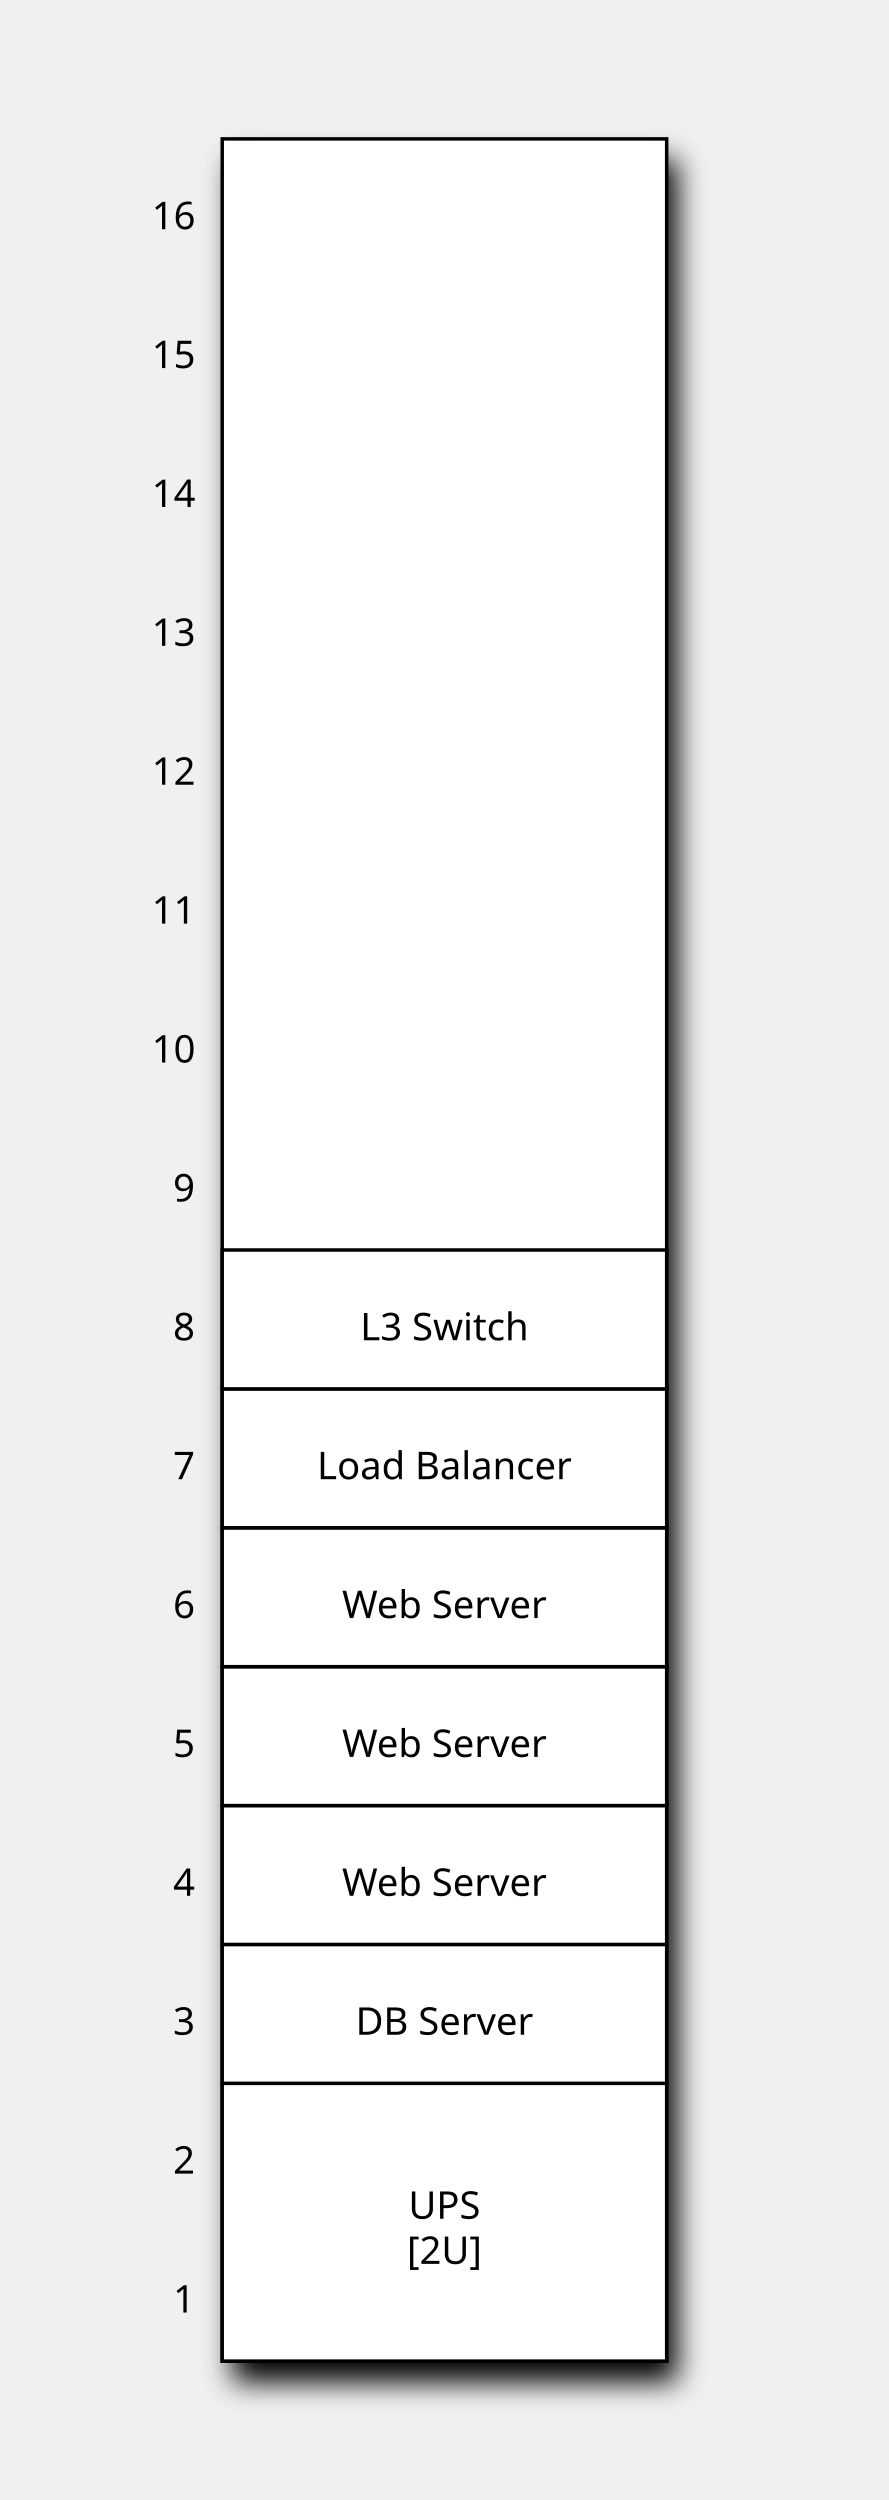
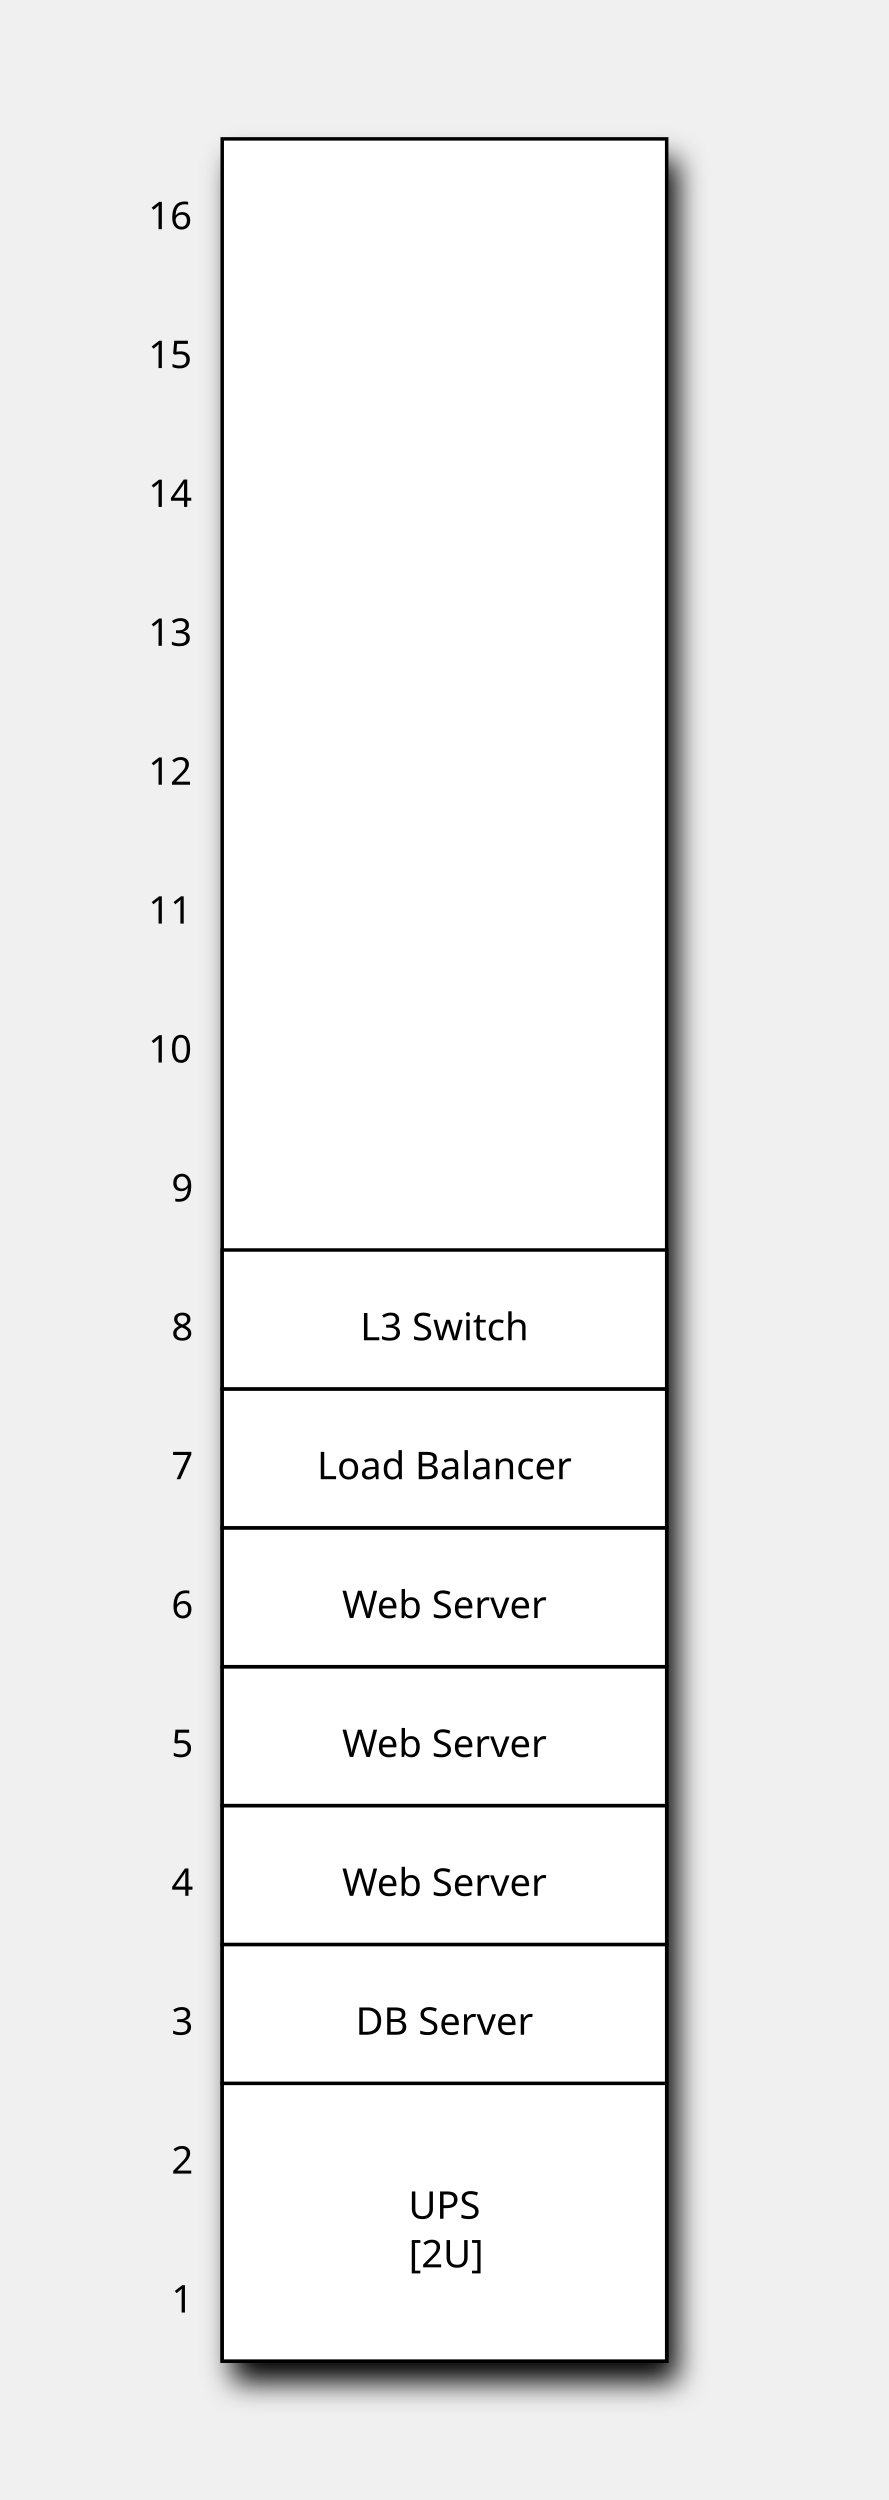
<svg xmlns="http://www.w3.org/2000/svg" viewBox="0 0 256 720" width="256px" height="720px">
  <defs id="defs_block">
    <filter height="1.504" id="filter_blur" width="1.157" x="-0.079" y="-0.252">
      <feGaussianBlur id="feGaussianBlur3780" stdDeviation="4.2" />
    </filter>
  </defs>
  <rect fill="rgb(0,0,0)" height="640" style="filter:url(#filter_blur)" width="128" x="67" y="46" />
  <rect fill="white" height="640" stroke="rgb(0,0,0)" width="128" x="64" y="40" />
-   <text fill="rgb(0,0,0)" font-family="sans-serif" font-size="11" font-style="normal" font-weight="normal" text-anchor="middle" textLength="6" x="53.0" y="666">1</text>
-   <text fill="rgb(0,0,0)" font-family="sans-serif" font-size="11" font-style="normal" font-weight="normal" text-anchor="middle" textLength="6" x="53.0" y="626">2</text>
-   <text fill="rgb(0,0,0)" font-family="sans-serif" font-size="11" font-style="normal" font-weight="normal" text-anchor="middle" textLength="6" x="53.0" y="586">3</text>
-   <text fill="rgb(0,0,0)" font-family="sans-serif" font-size="11" font-style="normal" font-weight="normal" text-anchor="middle" textLength="6" x="53.0" y="546">4</text>
-   <text fill="rgb(0,0,0)" font-family="sans-serif" font-size="11" font-style="normal" font-weight="normal" text-anchor="middle" textLength="6" x="53.0" y="506">5</text>
-   <text fill="rgb(0,0,0)" font-family="sans-serif" font-size="11" font-style="normal" font-weight="normal" text-anchor="middle" textLength="6" x="53.0" y="466">6</text>
-   <text fill="rgb(0,0,0)" font-family="sans-serif" font-size="11" font-style="normal" font-weight="normal" text-anchor="middle" textLength="6" x="53.0" y="426">7</text>
-   <text fill="rgb(0,0,0)" font-family="sans-serif" font-size="11" font-style="normal" font-weight="normal" text-anchor="middle" textLength="6" x="53.0" y="386">8</text>
-   <text fill="rgb(0,0,0)" font-family="sans-serif" font-size="11" font-style="normal" font-weight="normal" text-anchor="middle" textLength="6" x="53.0" y="346">9</text>
-   <text fill="rgb(0,0,0)" font-family="sans-serif" font-size="11" font-style="normal" font-weight="normal" text-anchor="middle" textLength="12" x="50.0" y="306">10</text>
-   <text fill="rgb(0,0,0)" font-family="sans-serif" font-size="11" font-style="normal" font-weight="normal" text-anchor="middle" textLength="12" x="50.0" y="266">11</text>
-   <text fill="rgb(0,0,0)" font-family="sans-serif" font-size="11" font-style="normal" font-weight="normal" text-anchor="middle" textLength="12" x="50.0" y="226">12</text>
-   <text fill="rgb(0,0,0)" font-family="sans-serif" font-size="11" font-style="normal" font-weight="normal" text-anchor="middle" textLength="12" x="50.0" y="186">13</text>
-   <text fill="rgb(0,0,0)" font-family="sans-serif" font-size="11" font-style="normal" font-weight="normal" text-anchor="middle" textLength="12" x="50.0" y="146">14</text>
-   <text fill="rgb(0,0,0)" font-family="sans-serif" font-size="11" font-style="normal" font-weight="normal" text-anchor="middle" textLength="12" x="50.0" y="106">15</text>
-   <text fill="rgb(0,0,0)" font-family="sans-serif" font-size="11" font-style="normal" font-weight="normal" text-anchor="middle" textLength="12" x="50.0" y="66">16</text>
+   <text fill="rgb(0,0,0)" font-family="sans-serif" font-size="11" font-style="normal" font-weight="normal" text-anchor="middle" textLength="7" x="52.5" y="666">1</text>
+   <text fill="rgb(0,0,0)" font-family="sans-serif" font-size="11" font-style="normal" font-weight="normal" text-anchor="middle" textLength="7" x="52.5" y="626">2</text>
+   <text fill="rgb(0,0,0)" font-family="sans-serif" font-size="11" font-style="normal" font-weight="normal" text-anchor="middle" textLength="7" x="52.5" y="586">3</text>
+   <text fill="rgb(0,0,0)" font-family="sans-serif" font-size="11" font-style="normal" font-weight="normal" text-anchor="middle" textLength="7" x="52.5" y="546">4</text>
+   <text fill="rgb(0,0,0)" font-family="sans-serif" font-size="11" font-style="normal" font-weight="normal" text-anchor="middle" textLength="7" x="52.5" y="506">5</text>
+   <text fill="rgb(0,0,0)" font-family="sans-serif" font-size="11" font-style="normal" font-weight="normal" text-anchor="middle" textLength="7" x="52.5" y="466">6</text>
+   <text fill="rgb(0,0,0)" font-family="sans-serif" font-size="11" font-style="normal" font-weight="normal" text-anchor="middle" textLength="7" x="52.5" y="426">7</text>
+   <text fill="rgb(0,0,0)" font-family="sans-serif" font-size="11" font-style="normal" font-weight="normal" text-anchor="middle" textLength="7" x="52.5" y="386">8</text>
+   <text fill="rgb(0,0,0)" font-family="sans-serif" font-size="11" font-style="normal" font-weight="normal" text-anchor="middle" textLength="7" x="52.5" y="346">9</text>
+   <text fill="rgb(0,0,0)" font-family="sans-serif" font-size="11" font-style="normal" font-weight="normal" text-anchor="middle" textLength="14" x="49.0" y="306">10</text>
+   <text fill="rgb(0,0,0)" font-family="sans-serif" font-size="11" font-style="normal" font-weight="normal" text-anchor="middle" textLength="14" x="49.0" y="266">11</text>
+   <text fill="rgb(0,0,0)" font-family="sans-serif" font-size="11" font-style="normal" font-weight="normal" text-anchor="middle" textLength="14" x="49.0" y="226">12</text>
+   <text fill="rgb(0,0,0)" font-family="sans-serif" font-size="11" font-style="normal" font-weight="normal" text-anchor="middle" textLength="14" x="49.0" y="186">13</text>
+   <text fill="rgb(0,0,0)" font-family="sans-serif" font-size="11" font-style="normal" font-weight="normal" text-anchor="middle" textLength="14" x="49.0" y="146">14</text>
+   <text fill="rgb(0,0,0)" font-family="sans-serif" font-size="11" font-style="normal" font-weight="normal" text-anchor="middle" textLength="14" x="49.0" y="106">15</text>
+   <text fill="rgb(0,0,0)" font-family="sans-serif" font-size="11" font-style="normal" font-weight="normal" text-anchor="middle" textLength="14" x="49.0" y="66">16</text>
  <rect fill="rgb(255,255,255)" height="80" stroke="rgb(0,0,0)" width="128" x="64" y="600" />
-   <text fill="rgb(0,0,0)" font-family="sans-serif" font-size="11" font-style="normal" font-weight="normal" text-anchor="middle" textLength="18" x="128.0" y="639">UPS</text>
-   <text fill="rgb(0,0,0)" font-family="sans-serif" font-size="11" font-style="normal" font-weight="normal" text-anchor="middle" textLength="24" x="128.0" y="652">[2U]</text>
+   <text fill="rgb(0,0,0)" font-family="sans-serif" font-size="11" font-style="normal" font-weight="normal" text-anchor="middle" textLength="24" x="128.0" y="639">UPS</text>
+   <text fill="rgb(0,0,0)" font-family="sans-serif" font-size="11" font-style="normal" font-weight="normal" text-anchor="middle" textLength="25" x="128.5" y="653">[2U]</text>
  <rect fill="rgb(255,255,255)" height="40" stroke="rgb(0,0,0)" width="128" x="64" y="560" />
-   <text fill="rgb(0,0,0)" font-family="sans-serif" font-size="11" font-style="normal" font-weight="normal" text-anchor="middle" textLength="54" x="128.0" y="586">DB Server</text>
+   <text fill="rgb(0,0,0)" font-family="sans-serif" font-size="11" font-style="normal" font-weight="normal" text-anchor="middle" textLength="58" x="128.0" y="586">DB Server</text>
  <rect fill="rgb(255,255,255)" height="40" stroke="rgb(0,0,0)" width="128" x="64" y="520" />
-   <text fill="rgb(0,0,0)" font-family="sans-serif" font-size="11" font-style="normal" font-weight="normal" text-anchor="middle" textLength="60" x="128.0" y="546">Web Server</text>
+   <text fill="rgb(0,0,0)" font-family="sans-serif" font-size="11" font-style="normal" font-weight="normal" text-anchor="middle" textLength="66" x="128.0" y="546">Web Server</text>
  <rect fill="rgb(255,255,255)" height="40" stroke="rgb(0,0,0)" width="128" x="64" y="480" />
-   <text fill="rgb(0,0,0)" font-family="sans-serif" font-size="11" font-style="normal" font-weight="normal" text-anchor="middle" textLength="60" x="128.0" y="506">Web Server</text>
+   <text fill="rgb(0,0,0)" font-family="sans-serif" font-size="11" font-style="normal" font-weight="normal" text-anchor="middle" textLength="66" x="128.0" y="506">Web Server</text>
  <rect fill="rgb(255,255,255)" height="40" stroke="rgb(0,0,0)" width="128" x="64" y="440" />
-   <text fill="rgb(0,0,0)" font-family="sans-serif" font-size="11" font-style="normal" font-weight="normal" text-anchor="middle" textLength="60" x="128.0" y="466">Web Server</text>
+   <text fill="rgb(0,0,0)" font-family="sans-serif" font-size="11" font-style="normal" font-weight="normal" text-anchor="middle" textLength="66" x="128.0" y="466">Web Server</text>
  <rect fill="rgb(255,255,255)" height="40" stroke="rgb(0,0,0)" width="128" x="64" y="400" />
-   <text fill="rgb(0,0,0)" font-family="sans-serif" font-size="11" font-style="normal" font-weight="normal" text-anchor="middle" textLength="78" x="128.0" y="426">Load Balancer</text>
+   <text fill="rgb(0,0,0)" font-family="sans-serif" font-size="11" font-style="normal" font-weight="normal" text-anchor="middle" textLength="82" x="128.0" y="426">Load Balancer</text>
  <rect fill="rgb(255,255,255)" height="40" stroke="rgb(0,0,0)" width="128" x="64" y="360" />
-   <text fill="rgb(0,0,0)" font-family="sans-serif" font-size="11" font-style="normal" font-weight="normal" text-anchor="middle" textLength="54" x="128.0" y="386">L3 Switch</text>
+   <text fill="rgb(0,0,0)" font-family="sans-serif" font-size="11" font-style="normal" font-weight="normal" text-anchor="middle" textLength="56" x="128.0" y="386">L3 Switch</text>
</svg>
